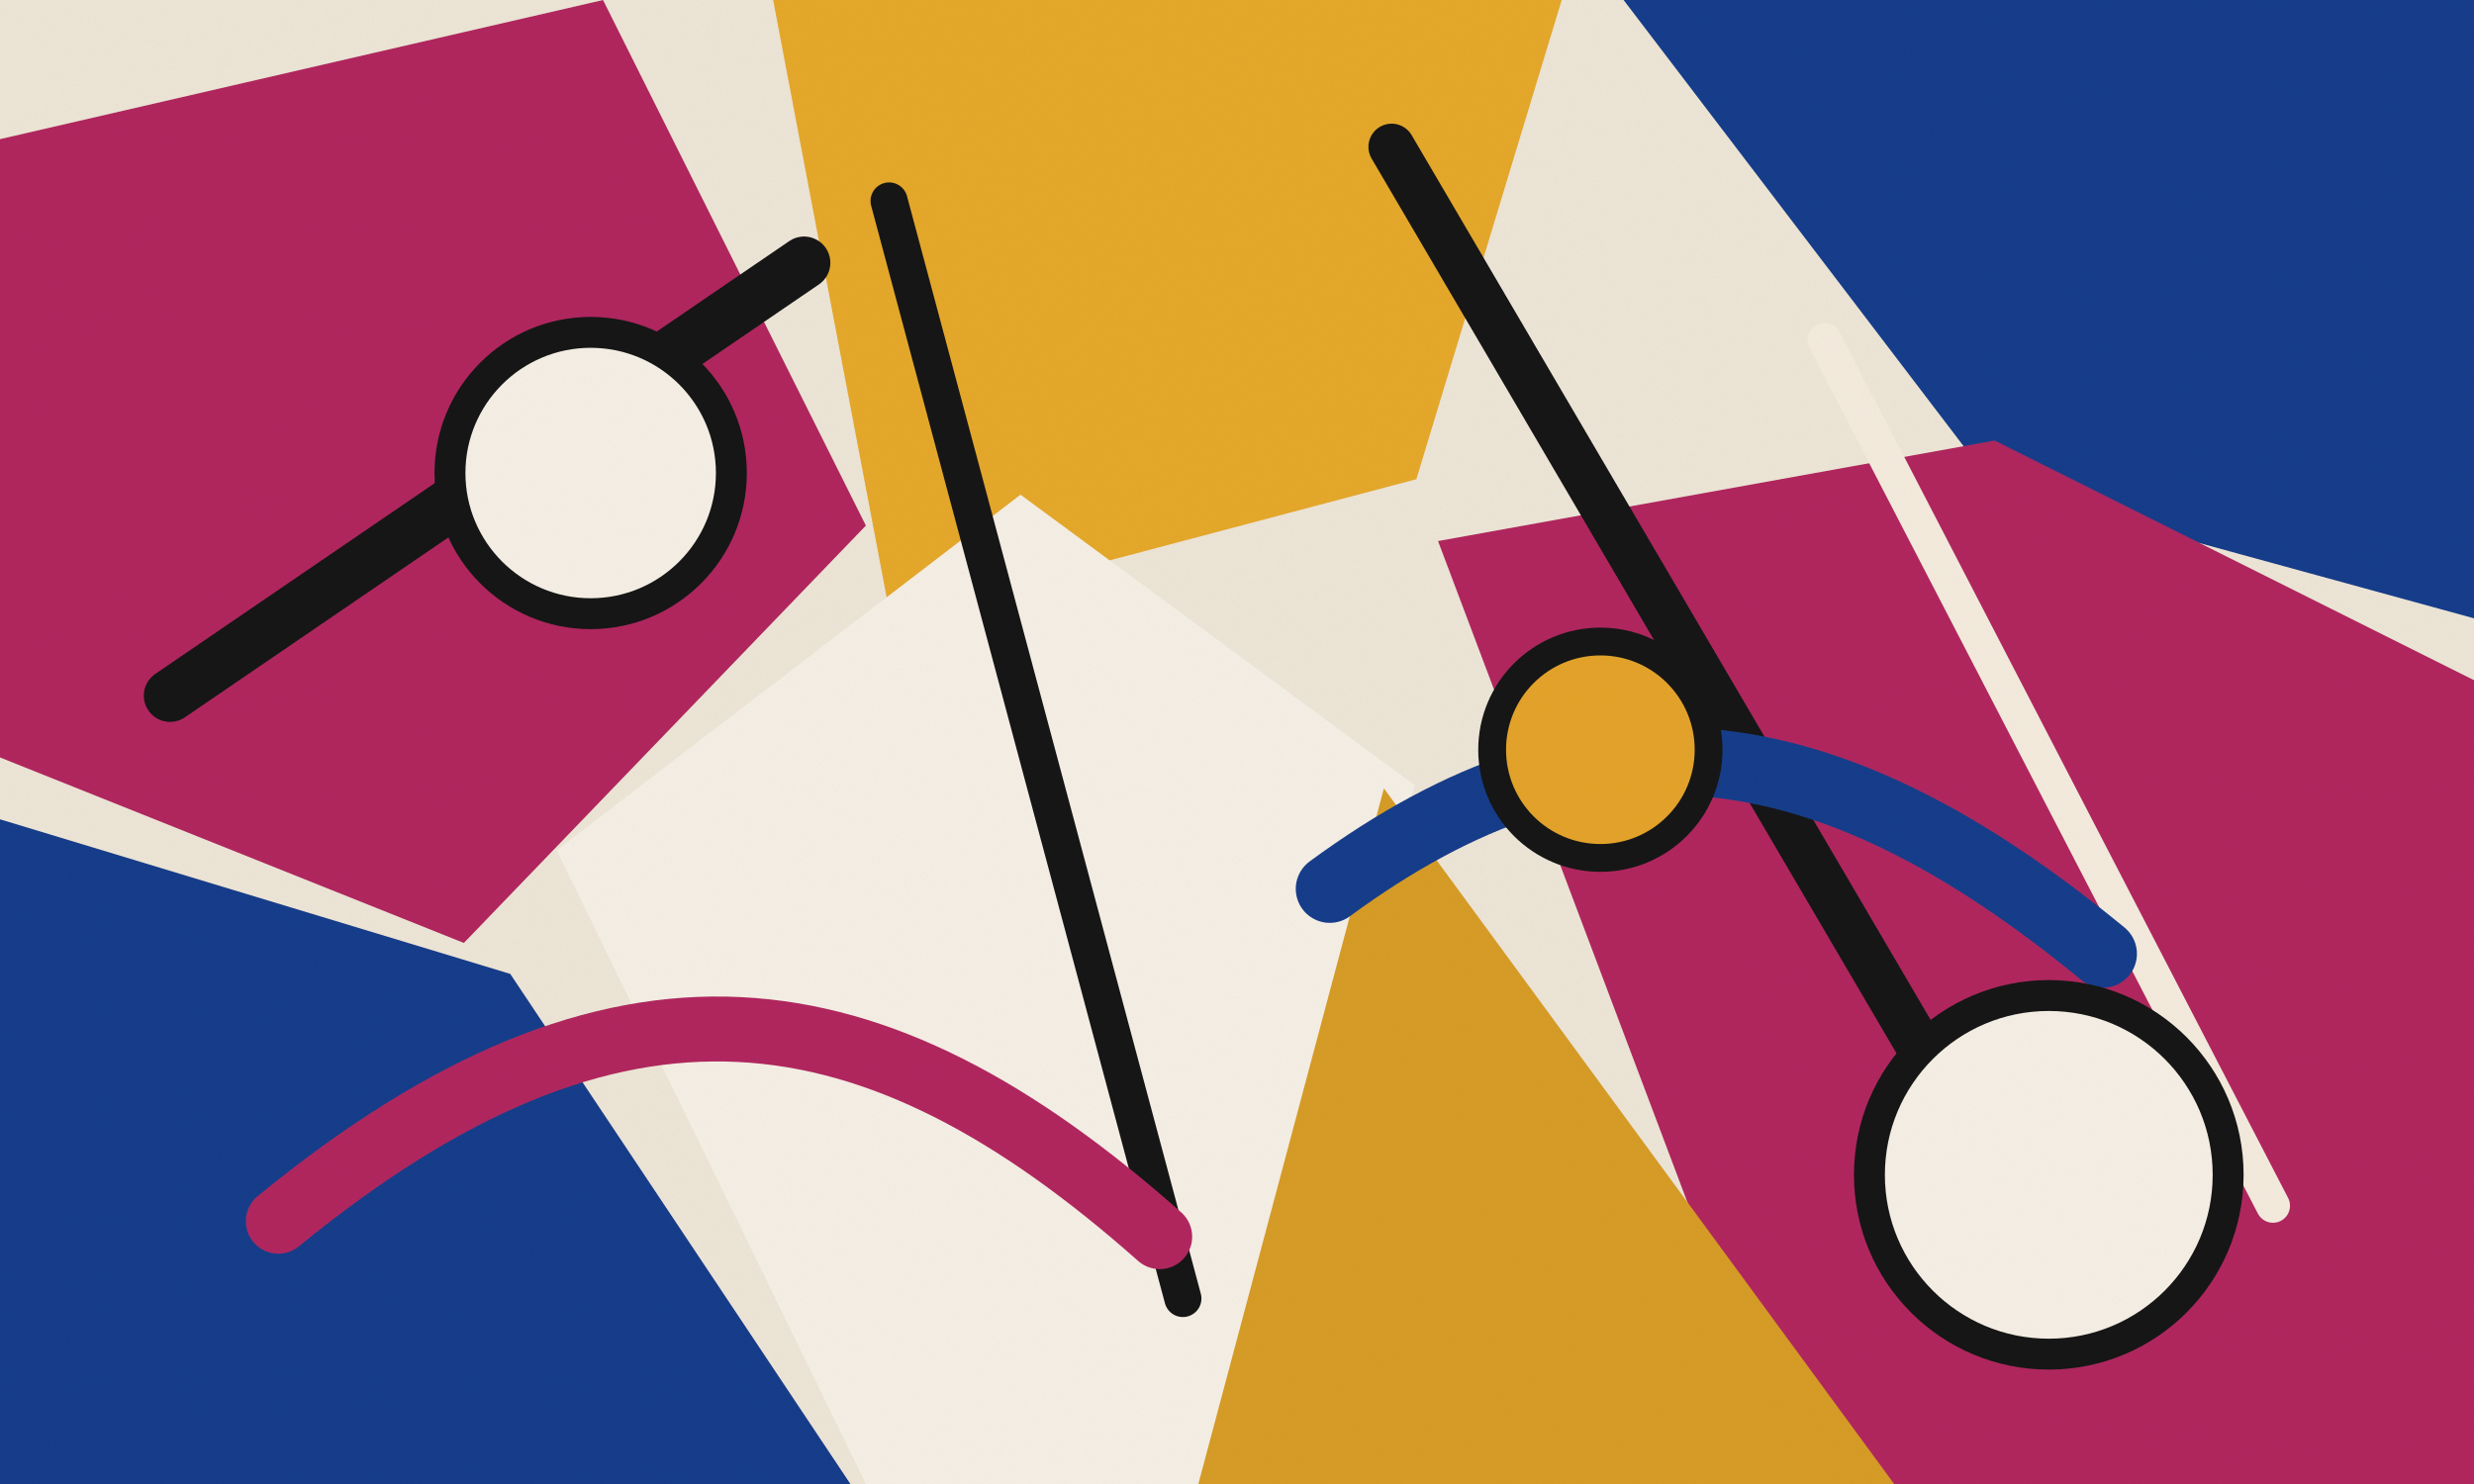
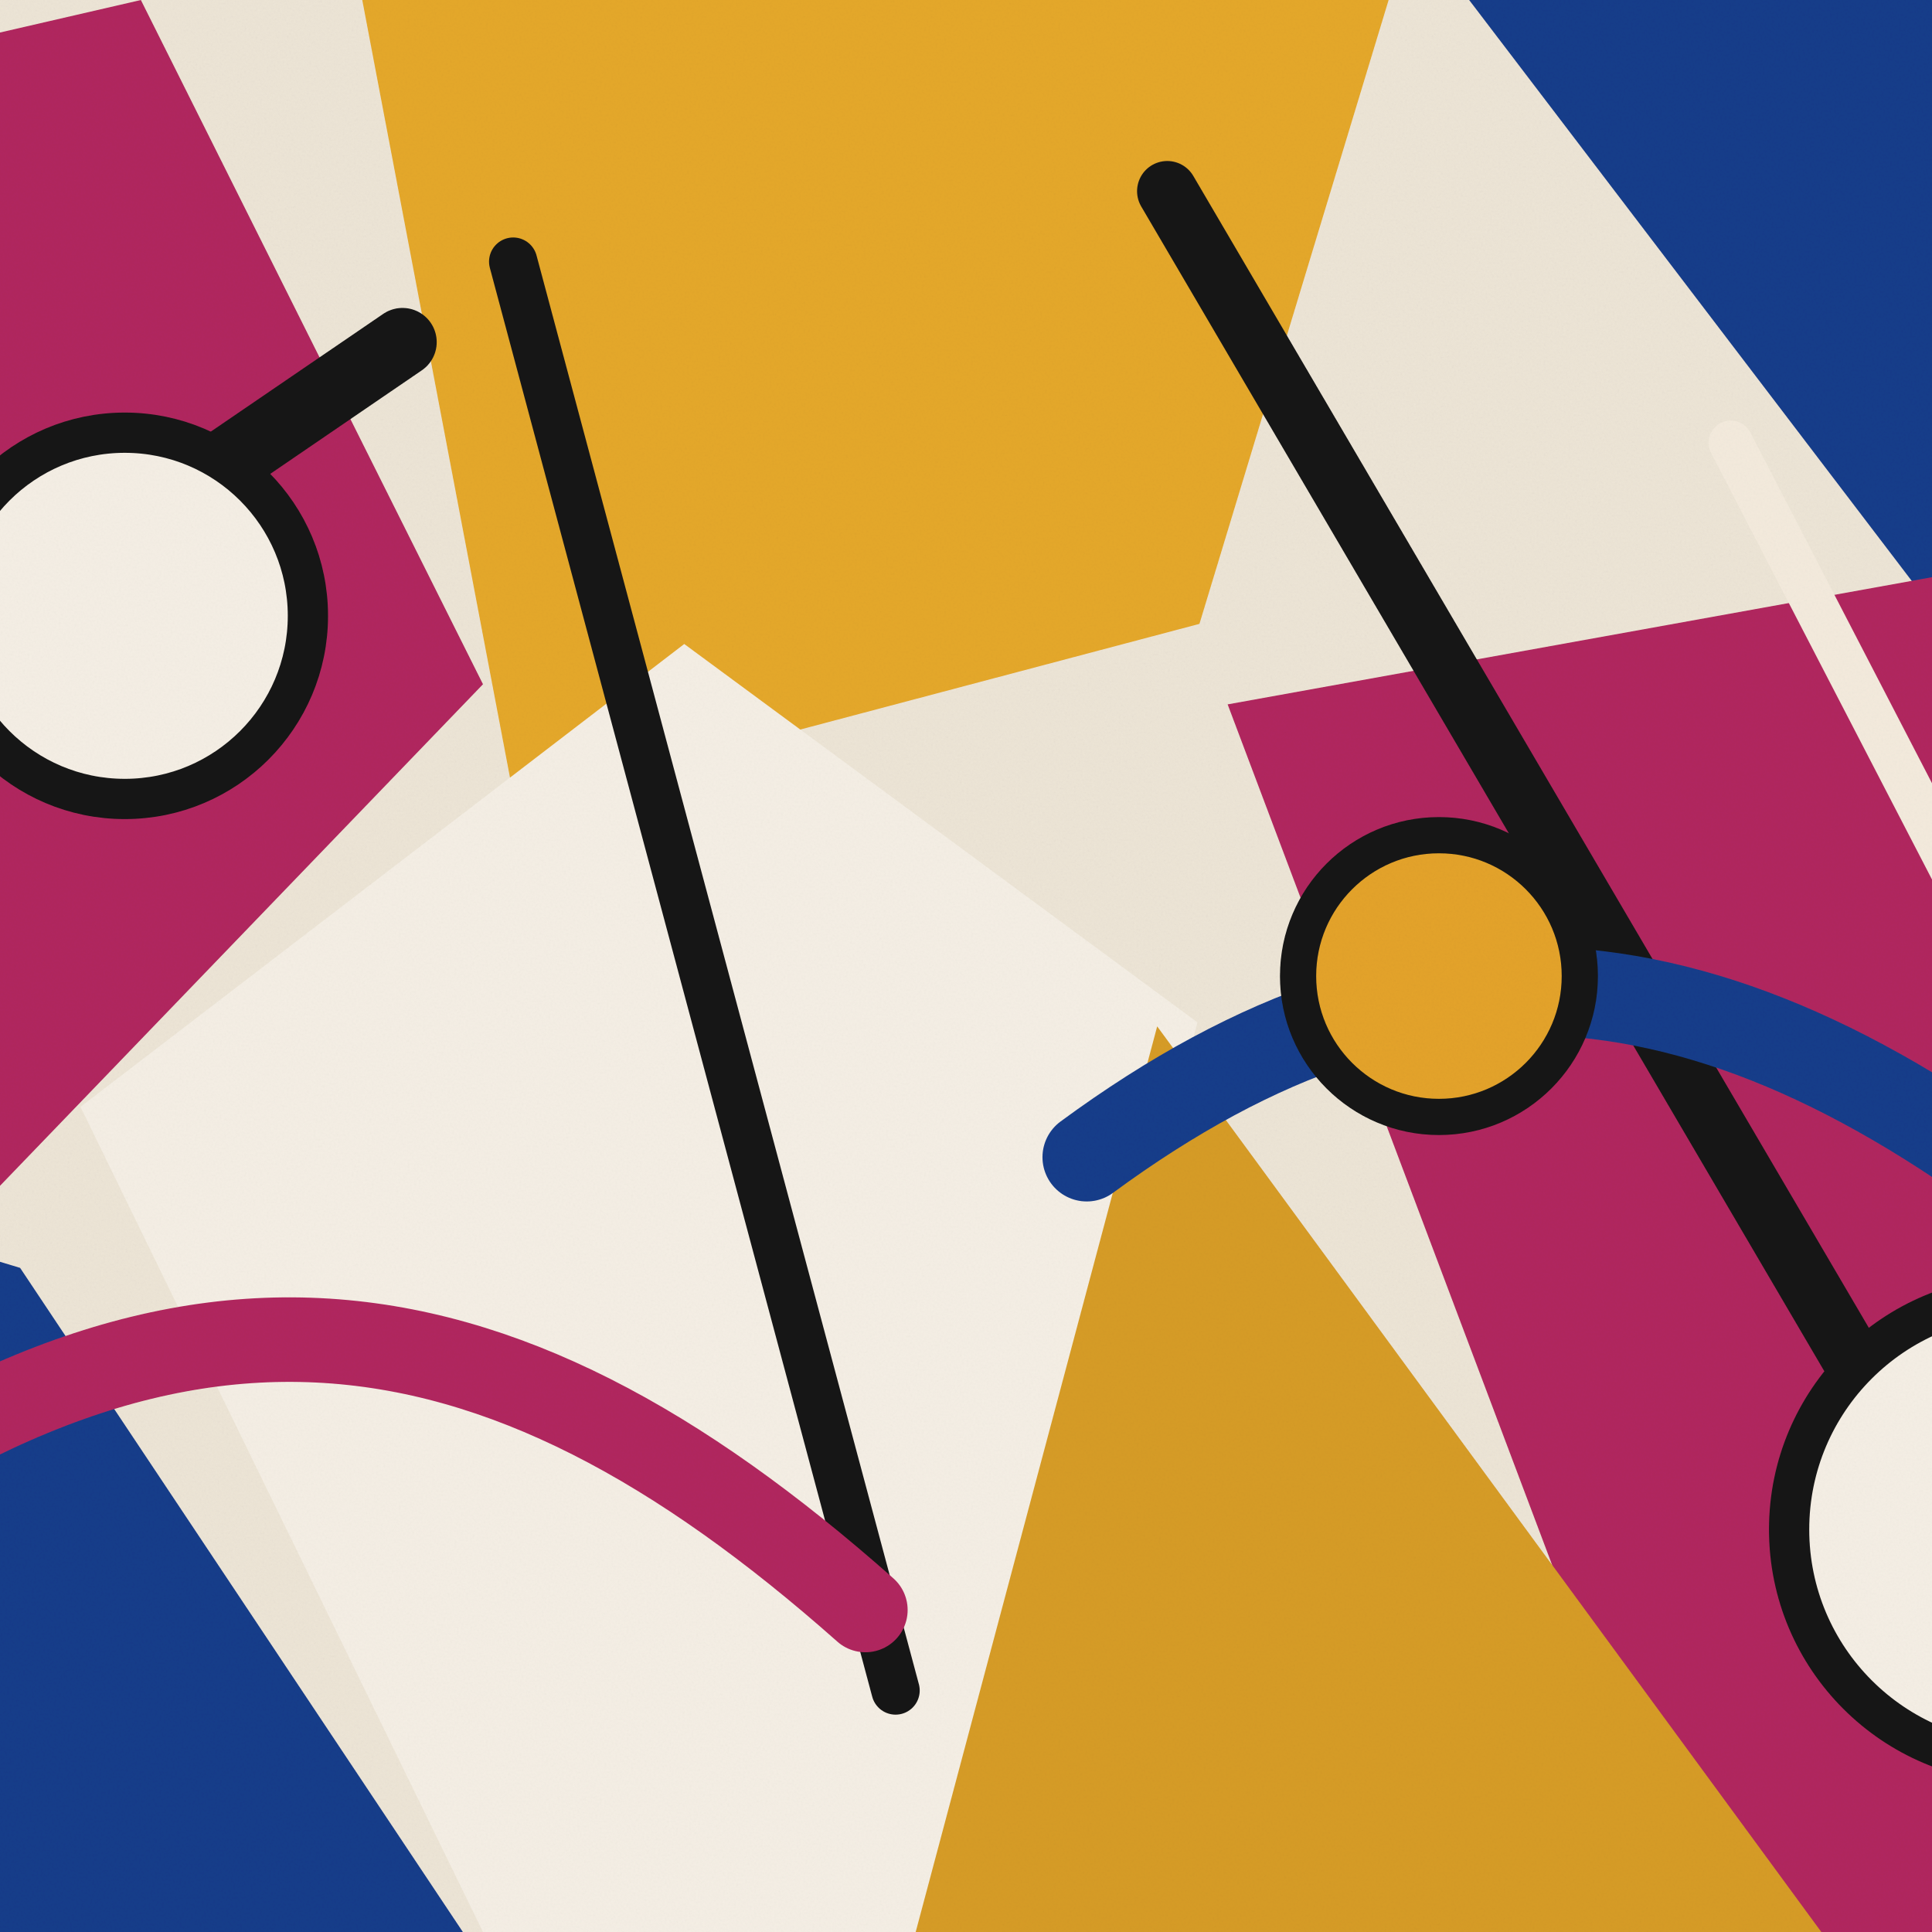
- <svg xmlns="http://www.w3.org/2000/svg" viewBox="0 0 1600 960" role="img">
+ <svg xmlns="http://www.w3.org/2000/svg" width="960" height="960" viewBox="0 0 960 960" role="img">
  <defs>
    <filter id="paper" x="-10%" y="-10%" width="120%" height="120%">
      <feTurbulence baseFrequency="0.9" numOctaves="3" seed="17" type="fractalNoise" result="noise" />
      <feColorMatrix in="noise" type="saturate" values="0" result="gray" />
      <feComponentTransfer in="gray" result="faint">
        <feFuncA type="table" tableValues="0 0.07" />
      </feComponentTransfer>
      <feBlend in="SourceGraphic" in2="faint" mode="multiply" />
    </filter>
  </defs>
-   <rect width="1600" height="960" fill="#ece4d5" />
-   <g filter="url(#paper)">
+   <rect width="960" height="960" fill="#ece4d5" />
+   <g filter="url(#paper)" transform="translate(-320 0)">
    <path d="M0 90 390 0l170 340L300 610 0 490Z" fill="#b1285e" />
    <path d="m500 0 510 0-94 310-340 90Z" fill="#e4a72c" />
    <path d="m1050 0 550 0v400l-310-85Z" fill="#183e8a" />
    <path d="m0 530 330 100 220 330H0Z" fill="#183e8a" />
    <path d="m360 550 300-230 255 188-120 452H560Z" fill="#f4eee4" />
    <path d="m930 350 360-65 310 155v520h-440Z" fill="#b1285e" />
    <path d="m775 960 120-450 330 450Z" fill="#d69b28" />
    <path d="M110 450 520 170" fill="none" stroke="#171717" stroke-width="34" stroke-linecap="round" />
    <path d="m575 130 190 710" fill="none" stroke="#171717" stroke-width="24" stroke-linecap="round" />
    <path d="m900 95 390 665" fill="none" stroke="#171717" stroke-width="30" stroke-linecap="round" />
    <path d="m1180 220 290 560" fill="none" stroke="#f3eadc" stroke-width="22" stroke-linecap="round" />
    <path d="M180 790c220-180 385-154 570 10" fill="none" stroke="#b1285e" stroke-width="42" stroke-linecap="round" />
    <path d="M860 575c170-125 320-106 500 42" fill="none" stroke="#183e8a" stroke-width="44" stroke-linecap="round" />
    <circle cx="382" cy="306" r="91" fill="#f4eee4" stroke="#171717" stroke-width="20" />
    <circle cx="1035" cy="485" r="70" fill="#e3a329" stroke="#171717" stroke-width="18" />
    <circle cx="1325" cy="760" r="116" fill="#f4eee4" stroke="#171717" stroke-width="20" />
  </g>
</svg>
